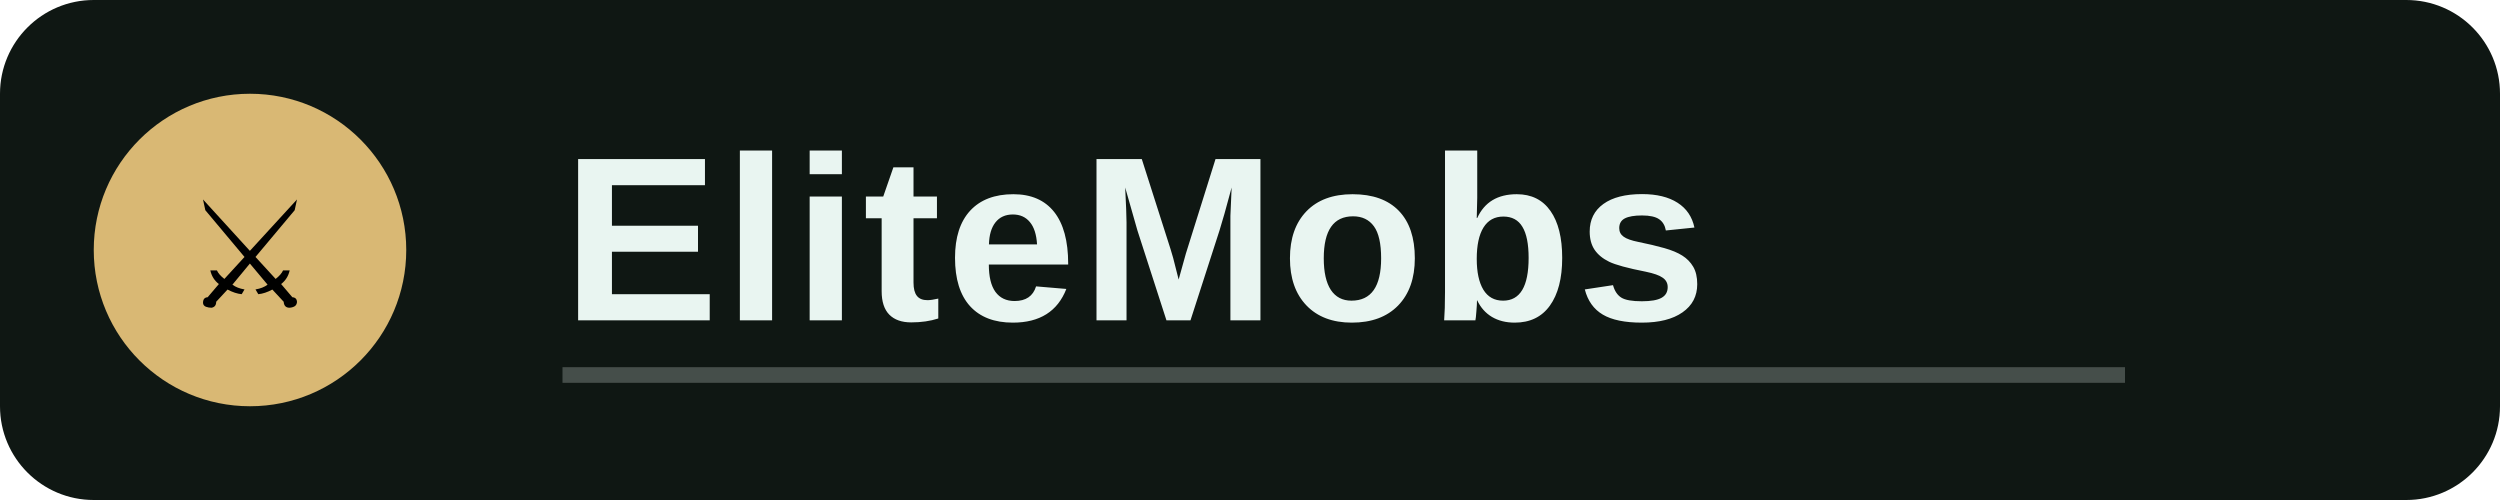
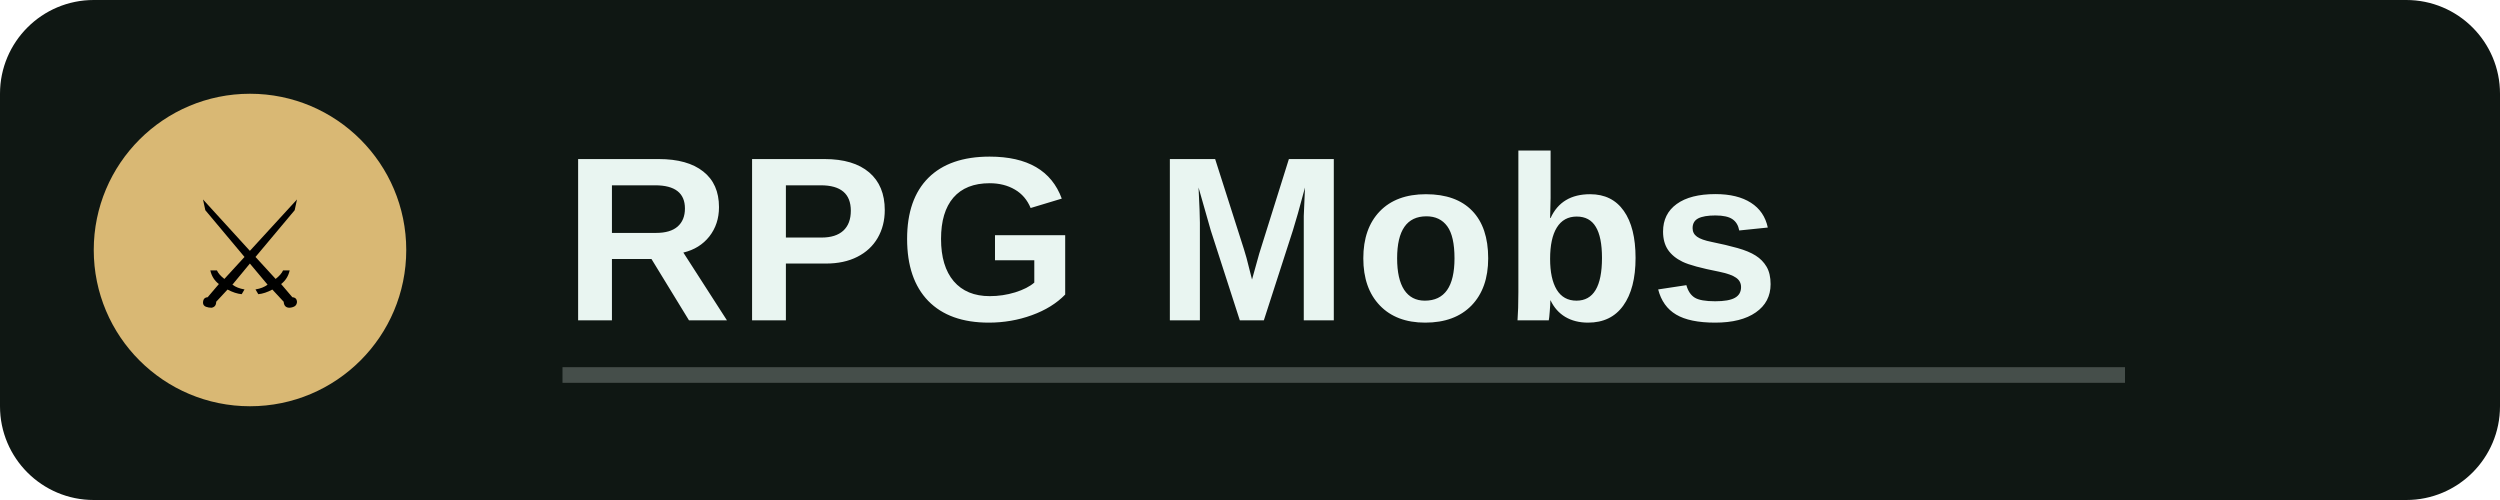
- <svg xmlns="http://www.w3.org/2000/svg" width="320" height="64" viewBox="0 0 320 64" role="img" aria-label="EliteMobs">
+ <svg xmlns="http://www.w3.org/2000/svg" width="320" height="64" viewBox="0 0 320 64" role="img" aria-label="RPGMobs">
  <rect width="320" height="64" rx="12" fill="#0f1713" />
  <circle cx="32" cy="32" r="20" fill="#d9b874" />
  <text x="32" y="34" text-anchor="middle" dominant-baseline="middle" font-family="'Segoe UI Emoji','Apple Color Emoji','Noto Color Emoji',sans-serif" font-size="19">⚔️</text>
-   <text x="72" y="41" font-family="'Space Grotesk','Segoe UI',Arial,sans-serif" font-size="30" font-weight="600" fill="#e9f5f1" letter-spacing="0.6">EliteMobs</text>
+   <text x="72" y="41" font-family="'Space Grotesk','Segoe UI',Arial,sans-serif" font-size="30" font-weight="600" fill="#e9f5f1" letter-spacing="0.6">RPG Mobs
+     </text>
  <line x1="72" y1="48" x2="272" y2="48" stroke="#e9f5f1" stroke-width="2" opacity="0.25" />
</svg>
